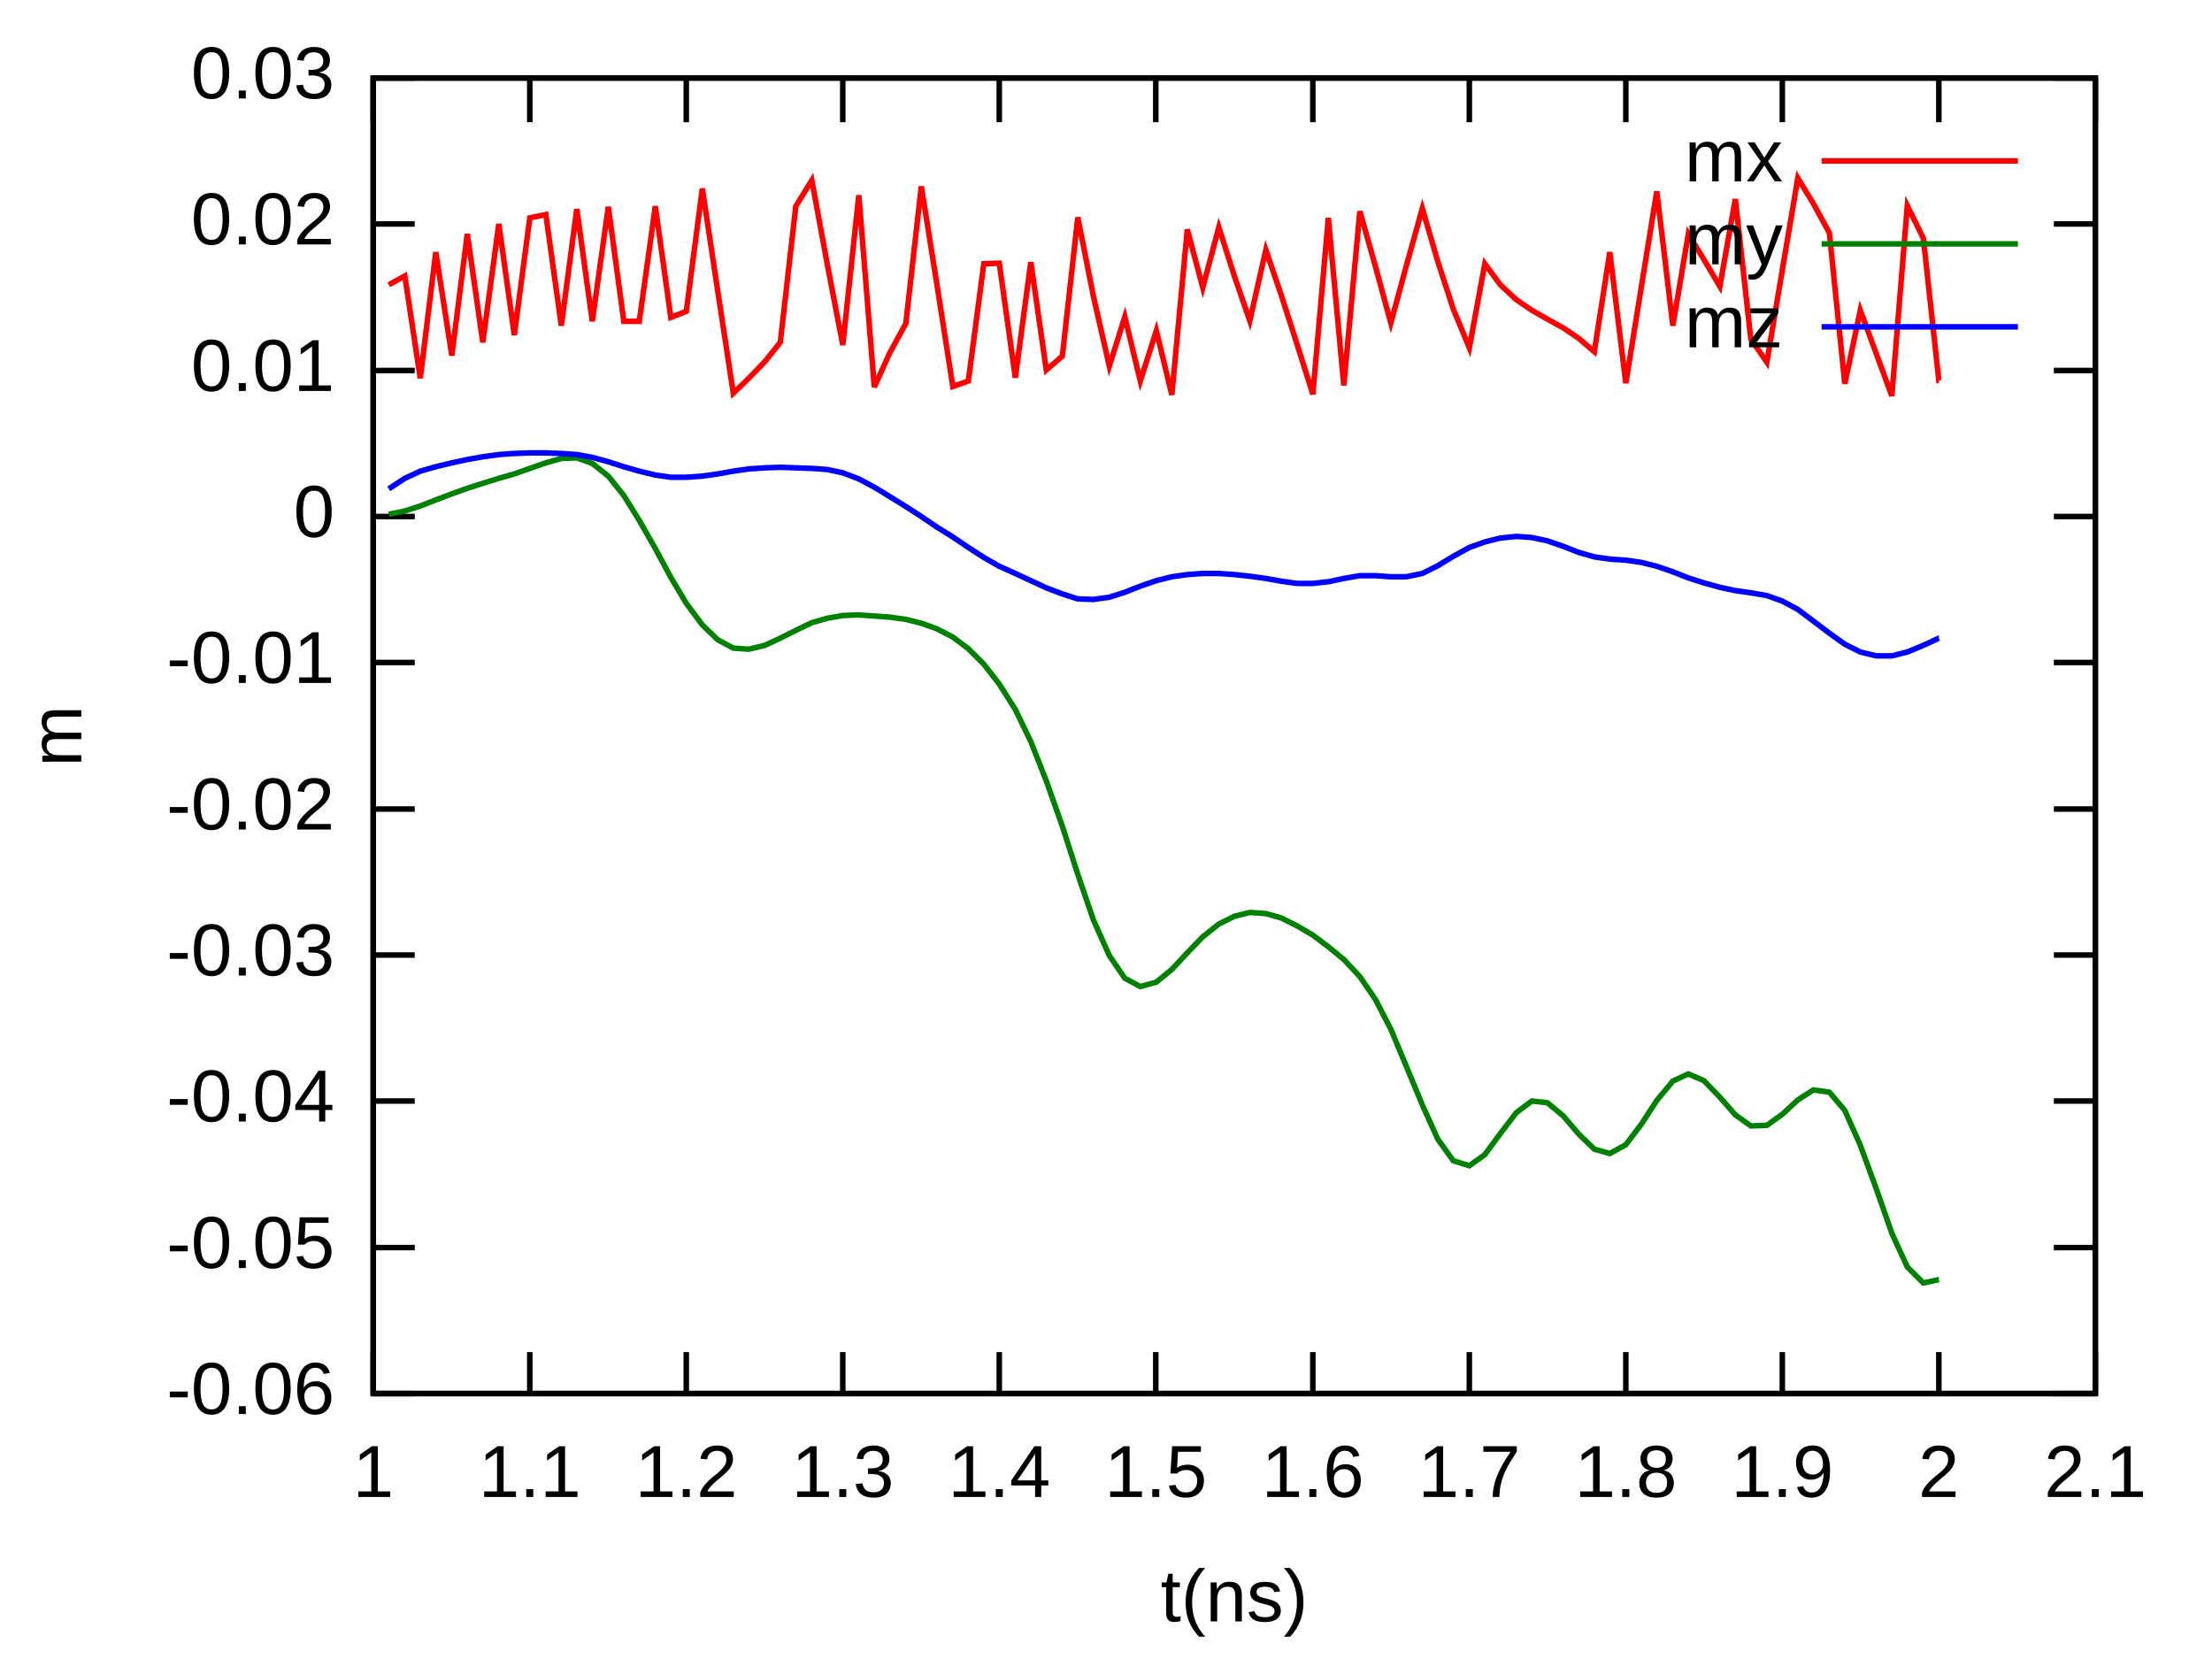
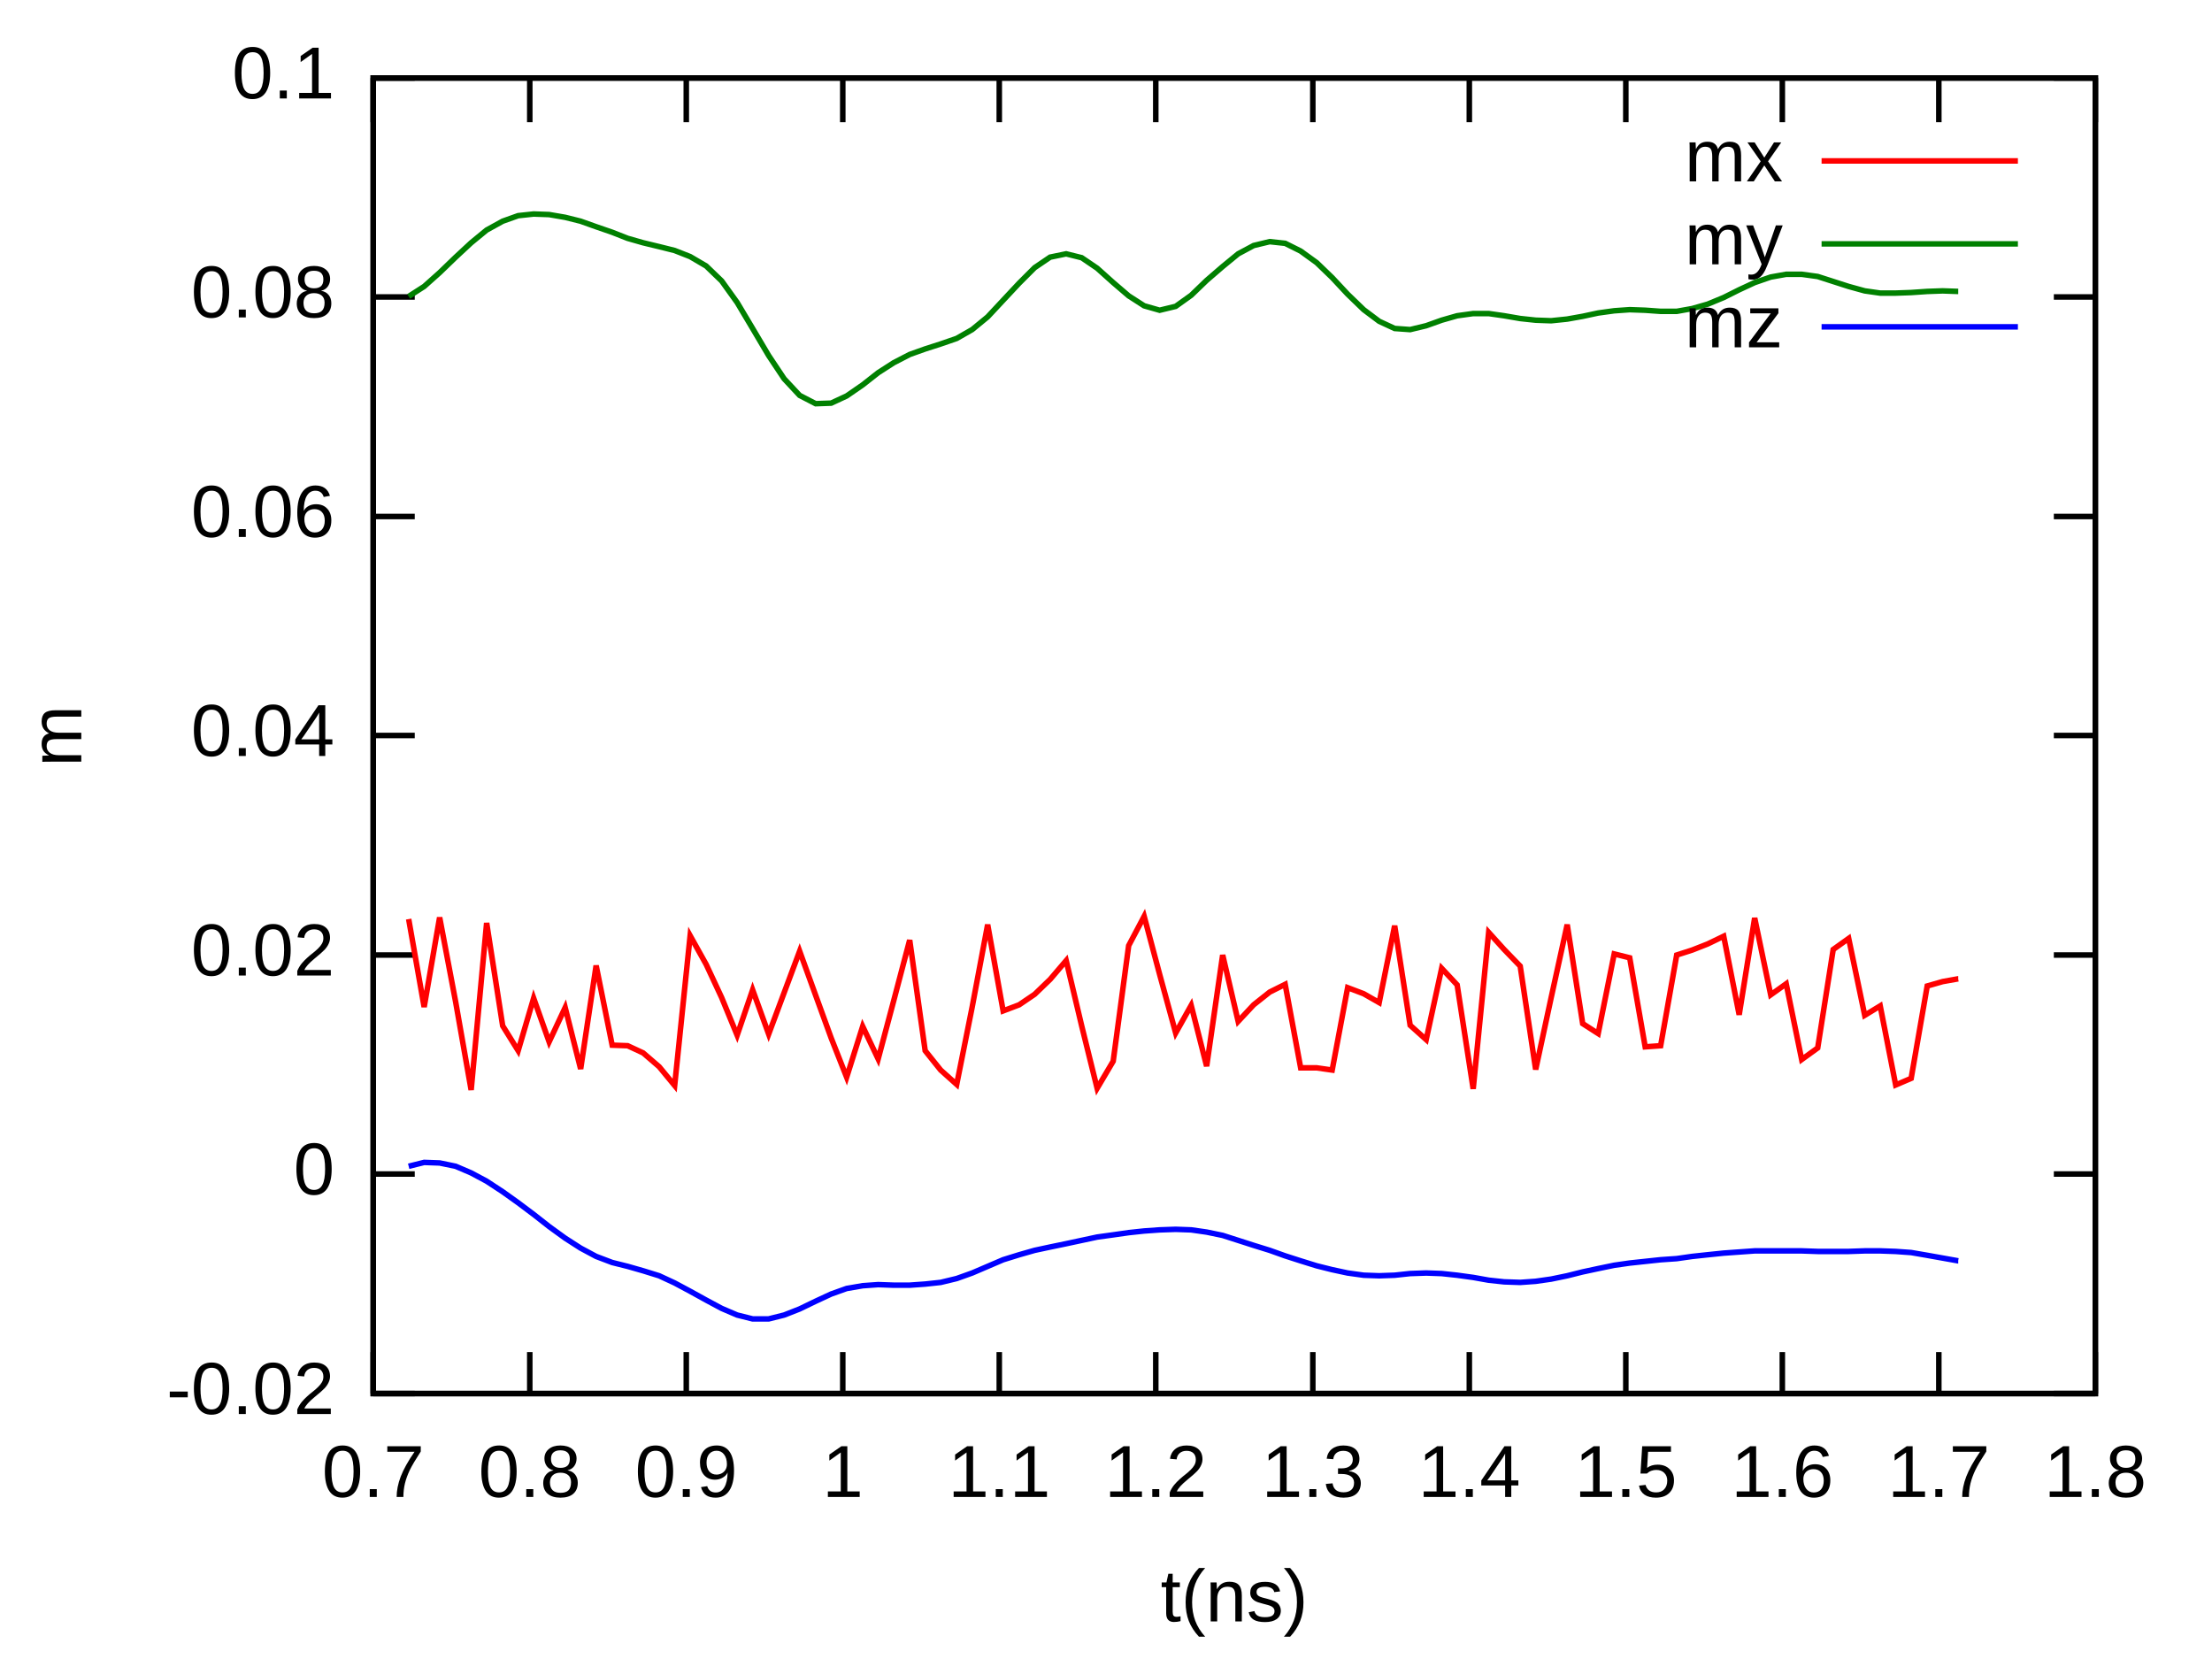
<svg xmlns="http://www.w3.org/2000/svg" xmlns:xlink="http://www.w3.org/1999/xlink" width="400" height="300" viewBox="0 0 400 300">
  <g id="gnuplot_canvas">
    <rect x="0" y="0" width="400" height="300" fill="none" />
    <defs>
      <circle id="gpDot" r="0.5" stroke-width="0.5" />
      <path id="gpPt0" stroke-width="0.267" stroke="currentColor" d="M-1,0 h2 M0,-1 v2" />
      <path id="gpPt1" stroke-width="0.267" stroke="currentColor" d="M-1,-1 L1,1 M1,-1 L-1,1" />
      <path id="gpPt2" stroke-width="0.267" stroke="currentColor" d="M-1,0 L1,0 M0,-1 L0,1 M-1,-1 L1,1 M-1,1 L1,-1" />
      <rect id="gpPt3" stroke-width="0.267" stroke="currentColor" x="-1" y="-1" width="2" height="2" />
      <rect id="gpPt4" stroke-width="0.267" stroke="currentColor" fill="currentColor" x="-1" y="-1" width="2" height="2" />
      <circle id="gpPt5" stroke-width="0.267" stroke="currentColor" cx="0" cy="0" r="1" />
      <use xlink:href="#gpPt5" id="gpPt6" fill="currentColor" stroke="none" />
      <path id="gpPt7" stroke-width="0.267" stroke="currentColor" d="M0,-1.33 L-1.33,0.67 L1.33,0.67 z" />
      <use xlink:href="#gpPt7" id="gpPt8" fill="currentColor" stroke="none" />
      <use xlink:href="#gpPt7" id="gpPt9" stroke="currentColor" transform="rotate(180)" />
      <use xlink:href="#gpPt9" id="gpPt10" fill="currentColor" stroke="none" />
      <use xlink:href="#gpPt3" id="gpPt11" stroke="currentColor" transform="rotate(45)" />
      <use xlink:href="#gpPt11" id="gpPt12" fill="currentColor" stroke="none" />
    </defs>
    <g style="fill:none; color:white; stroke:currentColor; stroke-width:1.00; stroke-linecap:butt; stroke-linejoin:miter">
</g>
    <g style="fill:none; color:black; stroke:currentColor; stroke-width:1.00; stroke-linecap:butt; stroke-linejoin:miter">
      <path d="M67.5,252.0 L75.0,252.0 M378.9,252.0 L371.4,252.0  h0.01" />
      <g transform="translate(60.5,255.7)" style="stroke:none; fill:black; font-family:Arial; font-size:10.00pt; text-anchor:end">
-         <text>-0.06</text>
+         <text>-0.02</text>
      </g>
-       <path d="M67.5,225.6 L75.0,225.6 M378.9,225.6 L371.4,225.6  h0.01" />
-       <g transform="translate(60.5,229.3)" style="stroke:none; fill:black; font-family:Arial; font-size:10.00pt; text-anchor:end">
-         <text>-0.05</text>
-       </g>
-       <path d="M67.5,199.1 L75.0,199.1 M378.9,199.1 L371.4,199.1  h0.01" />
-       <g transform="translate(60.5,202.8)" style="stroke:none; fill:black; font-family:Arial; font-size:10.00pt; text-anchor:end">
-         <text>-0.04</text>
+       <path d="M67.5,212.3 L75.0,212.3 M378.9,212.3 L371.4,212.3  h0.01" />
+       <g transform="translate(60.5,216.0)" style="stroke:none; fill:black; font-family:Arial; font-size:10.00pt; text-anchor:end">
+         <text>0</text>
      </g>
      <path d="M67.5,172.7 L75.0,172.7 M378.9,172.7 L371.4,172.7  h0.01" />
      <g transform="translate(60.5,176.4)" style="stroke:none; fill:black; font-family:Arial; font-size:10.00pt; text-anchor:end">
-         <text>-0.03</text>
+         <text>0.02</text>
      </g>
-       <path d="M67.5,146.3 L75.0,146.3 M378.9,146.3 L371.4,146.3  h0.01" />
-       <g transform="translate(60.5,150.0)" style="stroke:none; fill:black; font-family:Arial; font-size:10.00pt; text-anchor:end">
-         <text>-0.02</text>
-       </g>
-       <path d="M67.5,119.8 L75.0,119.8 M378.9,119.8 L371.4,119.8  h0.01" />
-       <g transform="translate(60.5,123.5)" style="stroke:none; fill:black; font-family:Arial; font-size:10.00pt; text-anchor:end">
-         <text>-0.01</text>
+       <path d="M67.5,133.0 L75.0,133.0 M378.9,133.0 L371.4,133.0  h0.01" />
+       <g transform="translate(60.5,136.7)" style="stroke:none; fill:black; font-family:Arial; font-size:10.00pt; text-anchor:end">
+         <text>0.04</text>
      </g>
      <path d="M67.5,93.4 L75.0,93.4 M378.9,93.4 L371.4,93.4  h0.01" />
      <g transform="translate(60.5,97.1)" style="stroke:none; fill:black; font-family:Arial; font-size:10.00pt; text-anchor:end">
-         <text>0</text>
+         <text>0.06</text>
      </g>
-       <path d="M67.5,67.0 L75.0,67.0 M378.9,67.0 L371.4,67.0  h0.01" />
-       <g transform="translate(60.5,70.7)" style="stroke:none; fill:black; font-family:Arial; font-size:10.00pt; text-anchor:end">
-         <text>0.01</text>
-       </g>
-       <path d="M67.5,40.5 L75.0,40.5 M378.9,40.5 L371.4,40.5  h0.01" />
-       <g transform="translate(60.5,44.2)" style="stroke:none; fill:black; font-family:Arial; font-size:10.00pt; text-anchor:end">
-         <text>0.02</text>
+       <path d="M67.5,53.7 L75.0,53.7 M378.9,53.7 L371.4,53.7  h0.01" />
+       <g transform="translate(60.5,57.4)" style="stroke:none; fill:black; font-family:Arial; font-size:10.00pt; text-anchor:end">
+         <text>0.08</text>
      </g>
      <path d="M67.5,14.1 L75.0,14.1 M378.9,14.1 L371.4,14.1  h0.01" />
      <g transform="translate(60.5,17.8)" style="stroke:none; fill:black; font-family:Arial; font-size:10.00pt; text-anchor:end">
-         <text>0.03</text>
+         <text>0.1</text>
      </g>
      <path d="M67.5,252.0 L67.5,244.5 M67.5,14.1 L67.5,21.6  h0.01" />
      <g transform="translate(67.5,270.7)" style="stroke:none; fill:black; font-family:Arial; font-size:10.00pt; text-anchor:middle">
-         <text> 1</text>
+         <text> 0.7</text>
      </g>
      <path d="M95.8,252.0 L95.8,244.5 M95.8,14.1 L95.8,21.6  h0.01" />
      <g transform="translate(95.8,270.7)" style="stroke:none; fill:black; font-family:Arial; font-size:10.00pt; text-anchor:middle">
-         <text> 1.1</text>
+         <text> 0.8</text>
      </g>
      <path d="M124.1,252.0 L124.1,244.5 M124.1,14.1 L124.1,21.6  h0.01" />
      <g transform="translate(124.1,270.7)" style="stroke:none; fill:black; font-family:Arial; font-size:10.00pt; text-anchor:middle">
-         <text> 1.2</text>
+         <text> 0.9</text>
      </g>
      <path d="M152.4,252.0 L152.4,244.5 M152.4,14.1 L152.4,21.6  h0.01" />
      <g transform="translate(152.4,270.7)" style="stroke:none; fill:black; font-family:Arial; font-size:10.00pt; text-anchor:middle">
-         <text> 1.3</text>
+         <text> 1</text>
      </g>
      <path d="M180.7,252.0 L180.7,244.5 M180.7,14.1 L180.7,21.6  h0.01" />
      <g transform="translate(180.7,270.7)" style="stroke:none; fill:black; font-family:Arial; font-size:10.00pt; text-anchor:middle">
-         <text> 1.4</text>
+         <text> 1.1</text>
      </g>
      <path d="M209.0,252.0 L209.0,244.5 M209.0,14.1 L209.0,21.6  h0.01" />
      <g transform="translate(209.0,270.7)" style="stroke:none; fill:black; font-family:Arial; font-size:10.00pt; text-anchor:middle">
-         <text> 1.5</text>
+         <text> 1.2</text>
      </g>
      <path d="M237.4,252.0 L237.4,244.5 M237.4,14.1 L237.4,21.6  h0.01" />
      <g transform="translate(237.4,270.7)" style="stroke:none; fill:black; font-family:Arial; font-size:10.00pt; text-anchor:middle">
-         <text> 1.6</text>
+         <text> 1.3</text>
      </g>
      <path d="M265.7,252.0 L265.7,244.5 M265.7,14.1 L265.7,21.6  h0.01" />
      <g transform="translate(265.7,270.7)" style="stroke:none; fill:black; font-family:Arial; font-size:10.00pt; text-anchor:middle">
-         <text> 1.7</text>
+         <text> 1.4</text>
      </g>
      <path d="M294.0,252.0 L294.0,244.5 M294.0,14.1 L294.0,21.6  h0.01" />
      <g transform="translate(294.0,270.7)" style="stroke:none; fill:black; font-family:Arial; font-size:10.00pt; text-anchor:middle">
-         <text> 1.8</text>
+         <text> 1.5</text>
      </g>
      <path d="M322.3,252.0 L322.3,244.5 M322.3,14.1 L322.3,21.6  h0.01" />
      <g transform="translate(322.3,270.7)" style="stroke:none; fill:black; font-family:Arial; font-size:10.00pt; text-anchor:middle">
-         <text> 1.9</text>
+         <text> 1.6</text>
      </g>
      <path d="M350.6,252.0 L350.6,244.5 M350.6,14.1 L350.6,21.6  h0.01" />
      <g transform="translate(350.6,270.7)" style="stroke:none; fill:black; font-family:Arial; font-size:10.00pt; text-anchor:middle">
-         <text> 2</text>
+         <text> 1.7</text>
      </g>
      <path d="M378.9,252.0 L378.9,244.5 M378.9,14.1 L378.9,21.6  h0.01" />
      <g transform="translate(378.9,270.7)" style="stroke:none; fill:black; font-family:Arial; font-size:10.00pt; text-anchor:middle">
-         <text> 2.1</text>
+         <text> 1.8</text>
      </g>
      <path d="M67.5,14.1 L67.5,252.0 L378.9,252.0 L378.9,14.1 L67.5,14.1 Z  h0.01" />
      <g transform="translate(14.7,133.1) rotate(270)" style="stroke:none; fill:black; font-family:Arial; font-size:10.00pt; text-anchor:middle">
        <text>m </text>
      </g>
      <g transform="translate(223.2,293.2)" style="stroke:none; fill:black; font-family:Arial; font-size:10.00pt; text-anchor:middle">
        <text>t(ns)</text>
      </g>
    </g>
    <g id="gnuplot_plot_1">
      <g style="fill:none; color:red; stroke:currentColor; stroke-width:1.00; stroke-linecap:butt; stroke-linejoin:miter">
        <g transform="translate(322.4,32.8)" style="stroke:none; fill:black; font-family:Arial; font-size:10.00pt; text-anchor:end">
          <text>mx</text>
        </g>
-         <path d="M329.4,29.1 L364.9,29.1 M70.3,51.5 L73.2,49.9 L76.0,68.4 L78.8,45.6 L81.7,64.3 L84.5,42.3    L87.3,61.9 L90.2,40.5 L93.0,60.6 L95.8,39.4 L98.7,38.8 L101.5,58.9 L104.3,37.8 L107.1,58.1    L110.0,37.4 L112.8,58.1 L115.6,58.1 L118.5,37.3 L121.3,57.4 L124.1,56.3 L127.0,34.1 L129.8,52.7    L132.6,71.1 L135.4,68.4 L138.3,65.4 L141.1,61.9 L143.9,37.3 L146.8,32.6 L149.6,47.8 L152.4,62.4    L155.3,35.3 L158.1,70.0 L160.9,63.8 L163.8,58.5 L166.6,33.7 L169.4,51.3 L172.3,69.9 L175.1,68.9    L177.9,47.7 L180.7,47.6 L183.6,68.3 L186.4,47.4 L189.2,66.9 L192.1,64.4 L194.9,39.3 L197.7,53.5    L200.6,66.2 L203.4,57.3 L206.2,68.9 L209.1,59.8 L211.9,71.4 L214.7,41.5 L217.5,52.0 L220.4,41.1    L223.2,49.9 L226.0,58.0 L228.9,45.2 L231.7,53.4 L234.5,62.1 L237.4,71.3 L240.2,39.4 L243.0,69.7    L245.9,38.2 L248.7,48.1 L251.5,58.4 L254.3,48.1 L257.2,37.7 L260.0,47.3 L262.8,55.9 L265.7,62.9    L268.5,47.7 L271.3,51.5 L274.2,54.2 L277.0,56.1 L279.8,57.7 L282.7,59.3 L285.5,61.2 L288.3,63.6    L291.1,45.6 L294.0,69.3 L296.8,51.9 L299.6,34.6 L302.5,58.9 L305.3,42.3 L308.1,46.9 L311.0,51.8    L313.8,36.0 L316.6,61.3 L319.5,65.5 L322.3,48.8 L325.1,32.2 L327.9,36.8 L330.8,42.1 L333.6,69.4    L336.4,56.1 L339.3,64.0 L342.1,71.6 L344.9,37.2 L347.8,43.1 L350.6,68.8  h0.01" />
+         <path d="M329.4,29.1 L364.9,29.1 M73.9,166.2 L76.7,182.1 L79.5,165.9 L82.4,181.2 L85.2,197.1 L88.0,166.9    L90.9,185.5 L93.7,190.0 L96.5,180.5 L99.3,188.4 L102.2,182.2 L105.0,193.3 L107.8,174.6 L110.7,189.0    L113.5,189.1 L116.3,190.4 L119.2,192.9 L122.0,196.3 L124.8,169.2 L127.7,174.4 L130.5,180.4 L133.3,187.2    L136.1,179.0 L139.0,187.0 L141.8,179.5 L144.6,172.0 L147.5,180.0 L150.3,187.7 L153.1,194.8 L156.0,185.6    L158.8,191.5 L161.6,181.0 L164.5,170.0 L167.3,190.0 L170.1,193.5 L173.0,196.1 L175.8,182.1 L178.6,167.2    L181.4,182.8 L184.3,181.7 L187.1,179.8 L189.9,177.1 L192.8,173.7 L195.6,185.5 L198.4,196.8 L201.3,191.9    L204.1,171.0 L206.9,165.7 L209.7,176.2 L212.6,186.8 L215.4,181.8 L218.2,192.8 L221.1,172.7 L223.9,184.7    L226.7,181.7 L229.6,179.4 L232.4,178.0 L235.2,193.1 L238.1,193.1 L240.9,193.5 L243.7,178.6 L246.6,179.7    L249.4,181.3 L252.2,167.4 L255.0,185.4 L257.9,188.0 L260.7,175.1 L263.5,178.1 L266.4,196.9 L269.2,168.6    L272.0,171.7 L274.9,174.7 L277.7,193.4 L280.5,180.4 L283.4,167.2 L286.2,185.1 L289.0,186.9 L291.9,172.5    L294.7,173.2 L297.5,189.3 L300.3,189.1 L303.2,172.7 L306.0,171.8 L308.8,170.7 L311.7,169.3 L314.5,183.5    L317.3,166.0 L320.2,179.9 L323.0,177.9 L325.8,191.6 L328.7,189.5 L331.5,171.7 L334.3,169.7 L337.2,183.6    L340.0,181.9 L342.8,196.2 L345.6,195.0 L348.5,178.3 L351.3,177.5 L354.1,177.0  h0.01" />
      </g>
    </g>
    <g id="gnuplot_plot_2">
      <g style="fill:none; color:green; stroke:currentColor; stroke-width:1.00; stroke-linecap:butt; stroke-linejoin:miter">
        <g transform="translate(322.4,47.8)" style="stroke:none; fill:black; font-family:Arial; font-size:10.00pt; text-anchor:end">
          <text>my</text>
        </g>
-         <path d="M329.4,44.1 L364.9,44.1 M70.3,93.0 L73.2,92.4 L76.0,91.5 L78.8,90.4 L81.7,89.3 L84.5,88.3    L87.3,87.4 L90.2,86.5 L93.0,85.7 L95.8,84.7 L98.7,83.7 L101.5,82.9 L104.3,82.8 L107.1,83.8    L110.0,86.1 L112.8,89.6 L115.6,94.1 L118.5,99.2 L121.3,104.4 L124.1,109.1 L127.0,113.0 L129.8,115.7    L132.6,117.2 L135.4,117.4 L138.3,116.7 L141.1,115.4 L143.9,114.0 L146.8,112.6 L149.6,111.8 L152.4,111.3    L155.3,111.2 L158.1,111.4 L160.9,111.6 L163.8,112.0 L166.6,112.7 L169.4,113.7 L172.3,115.2 L175.1,117.3    L177.9,120.1 L180.7,123.7 L183.6,128.3 L186.4,134.1 L189.2,141.2 L192.1,149.4 L194.9,158.1 L197.7,166.3    L200.6,172.8 L203.4,176.9 L206.2,178.4 L209.1,177.6 L211.9,175.3 L214.7,172.3 L217.5,169.4 L220.4,167.1    L223.2,165.7 L226.0,165.0 L228.9,165.2 L231.7,166.0 L234.5,167.4 L237.4,169.1 L240.2,171.2 L243.0,173.5    L245.9,176.6 L248.7,180.7 L251.5,186.1 L254.3,192.8 L257.2,199.8 L260.0,206.0 L262.8,209.9 L265.7,210.8    L268.5,208.8 L271.3,205.0 L274.2,201.2 L277.0,199.1 L279.8,199.4 L282.7,201.8 L285.5,205.1 L288.3,207.8    L291.1,208.6 L294.0,207.0 L296.8,203.3 L299.6,199.0 L302.5,195.5 L305.3,194.2 L308.1,195.4 L311.0,198.4    L313.8,201.6 L316.6,203.6 L319.5,203.5 L322.3,201.5 L325.1,198.9 L327.9,197.1 L330.8,197.5 L333.6,200.8    L336.4,207.1 L339.3,215.0 L342.1,223.0 L344.9,229.1 L347.8,232.0 L350.6,231.4  h0.01" />
+         <path d="M329.4,44.1 L364.9,44.1 M73.9,53.6 L76.7,51.8 L79.5,49.3 L82.4,46.5 L85.2,43.9 L88.0,41.6    L90.9,40.0 L93.7,39.0 L96.5,38.7 L99.3,38.8 L102.2,39.3 L105.0,40.0 L107.8,41.0 L110.7,42.0    L113.5,43.1 L116.3,43.9 L119.2,44.6 L122.0,45.3 L124.8,46.4 L127.7,48.1 L130.5,50.8 L133.3,54.7    L136.1,59.4 L139.0,64.3 L141.8,68.5 L144.6,71.5 L147.5,73.0 L150.3,72.9 L153.1,71.6 L156.0,69.6    L158.8,67.4 L161.6,65.6 L164.5,64.1 L167.3,63.1 L170.1,62.2 L173.0,61.2 L175.8,59.6 L178.6,57.3    L181.4,54.3 L184.3,51.2 L187.1,48.4 L189.9,46.5 L192.8,45.9 L195.6,46.6 L198.4,48.5 L201.3,51.1    L204.1,53.5 L206.9,55.3 L209.7,56.1 L212.6,55.4 L215.4,53.4 L218.2,50.7 L221.1,48.2 L223.9,45.9    L226.7,44.4 L229.6,43.7 L232.4,44.0 L235.2,45.4 L238.1,47.5 L240.9,50.2 L243.7,53.2 L246.6,56.0    L249.4,58.1 L252.2,59.4 L255.0,59.6 L257.9,58.9 L260.7,57.9 L263.5,57.1 L266.4,56.7 L269.2,56.7    L272.0,57.1 L274.9,57.6 L277.7,57.9 L280.5,58.0 L283.4,57.7 L286.2,57.2 L289.0,56.6 L291.9,56.2    L294.7,56.0 L297.5,56.1 L300.3,56.3 L303.2,56.3 L306.0,55.8 L308.8,55.0 L311.7,53.8 L314.5,52.4    L317.3,51.1 L320.2,50.1 L323.0,49.6 L325.8,49.6 L328.7,50.0 L331.5,50.9 L334.3,51.8 L337.2,52.6    L340.0,53.0 L342.8,53.0 L345.6,52.9 L348.5,52.7 L351.3,52.6 L354.1,52.7  h0.01" />
      </g>
    </g>
    <g id="gnuplot_plot_3">
      <g style="fill:none; color:blue; stroke:currentColor; stroke-width:1.00; stroke-linecap:butt; stroke-linejoin:miter">
        <g transform="translate(322.4,62.8)" style="stroke:none; fill:black; font-family:Arial; font-size:10.00pt; text-anchor:end">
          <text>mz</text>
        </g>
-         <path d="M329.4,59.1 L364.9,59.1 M70.3,88.4 L73.2,86.5 L76.0,85.2 L78.8,84.4 L81.7,83.7 L84.5,83.1    L87.3,82.6 L90.2,82.2 L93.0,82.0 L95.8,81.9 L98.7,81.9 L101.5,82.0 L104.3,82.2 L107.1,82.7    L110.0,83.5 L112.8,84.4 L115.6,85.2 L118.5,85.9 L121.3,86.3 L124.1,86.3 L127.0,86.1 L129.8,85.7    L132.6,85.2 L135.4,84.8 L138.3,84.6 L141.1,84.5 L143.9,84.6 L146.8,84.7 L149.6,84.9 L152.4,85.5    L155.3,86.6 L158.1,88.1 L160.9,89.8 L163.8,91.6 L166.6,93.4 L169.4,95.3 L172.3,97.1 L175.1,99.0    L177.9,100.8 L180.7,102.4 L183.6,103.7 L186.4,105.0 L189.2,106.3 L192.1,107.4 L194.9,108.3 L197.7,108.4    L200.6,108.0 L203.4,107.1 L206.2,106.0 L209.1,105.0 L211.9,104.3 L214.7,103.9 L217.5,103.7 L220.4,103.7    L223.2,103.9 L226.0,104.2 L228.9,104.6 L231.7,105.1 L234.5,105.5 L237.4,105.5 L240.2,105.2 L243.0,104.6    L245.9,104.1 L248.7,104.1 L251.5,104.3 L254.3,104.3 L257.2,103.7 L260.0,102.3 L262.8,100.6 L265.7,99.0    L268.5,98.0 L271.3,97.3 L274.2,97.0 L277.0,97.2 L279.8,97.8 L282.7,98.8 L285.5,99.9 L288.3,100.7    L291.1,101.1 L294.0,101.3 L296.8,101.7 L299.6,102.4 L302.5,103.4 L305.3,104.5 L308.1,105.4 L311.0,106.2    L313.8,106.8 L316.6,107.2 L319.5,107.7 L322.3,108.7 L325.1,110.2 L327.9,112.3 L330.8,114.5 L333.6,116.5    L336.4,117.9 L339.3,118.6 L342.1,118.6 L344.9,117.9 L347.8,116.7 L350.6,115.4  h0.01" />
+         <path d="M329.4,59.1 L364.9,59.1 M73.9,210.9 L76.7,210.2 L79.5,210.3 L82.4,210.9 L85.2,212.1 L88.0,213.6    L90.9,215.5 L93.7,217.5 L96.5,219.6 L99.3,221.8 L102.2,223.9 L105.0,225.7 L107.8,227.2 L110.7,228.3    L113.5,229.0 L116.3,229.8 L119.2,230.7 L122.0,232.0 L124.8,233.5 L127.7,235.1 L130.5,236.6 L133.3,237.8    L136.1,238.5 L139.0,238.5 L141.8,237.8 L144.6,236.7 L147.5,235.3 L150.3,234.0 L153.1,233.0 L156.0,232.5    L158.8,232.3 L161.6,232.4 L164.5,232.4 L167.3,232.2 L170.1,231.9 L173.0,231.2 L175.8,230.2 L178.6,229.0    L181.4,227.8 L184.3,226.9 L187.1,226.1 L189.9,225.5 L192.8,224.9 L195.6,224.3 L198.4,223.7 L201.3,223.3    L204.1,222.9 L206.9,222.6 L209.7,222.4 L212.6,222.3 L215.4,222.4 L218.2,222.8 L221.1,223.4 L223.9,224.3    L226.7,225.2 L229.6,226.1 L232.4,227.1 L235.2,228.0 L238.1,228.9 L240.9,229.6 L243.7,230.2 L246.6,230.6    L249.4,230.7 L252.2,230.6 L255.0,230.3 L257.9,230.2 L260.7,230.3 L263.5,230.6 L266.4,231.0 L269.2,231.5    L272.0,231.8 L274.9,231.9 L277.7,231.7 L280.5,231.3 L283.4,230.7 L286.2,230.0 L289.0,229.4 L291.9,228.8    L294.7,228.4 L297.5,228.1 L300.3,227.8 L303.2,227.6 L306.0,227.2 L308.8,226.9 L311.7,226.6 L314.5,226.4    L317.3,226.2 L320.2,226.2 L323.0,226.2 L325.8,226.2 L328.7,226.3 L331.5,226.3 L334.3,226.3 L337.2,226.2    L340.0,226.2 L342.8,226.3 L345.6,226.5 L348.5,227.0 L351.3,227.5 L354.1,228.0  h0.01" />
      </g>
    </g>
    <g style="fill:none; color:black; stroke:currentColor; stroke-width:1.00; stroke-linecap:butt; stroke-linejoin:miter">
      <path d="M67.5,14.1 L67.5,252.0 L378.9,252.0 L378.9,14.1 L67.5,14.1 Z  h0.01" />
    </g>
  </g>
</svg>
